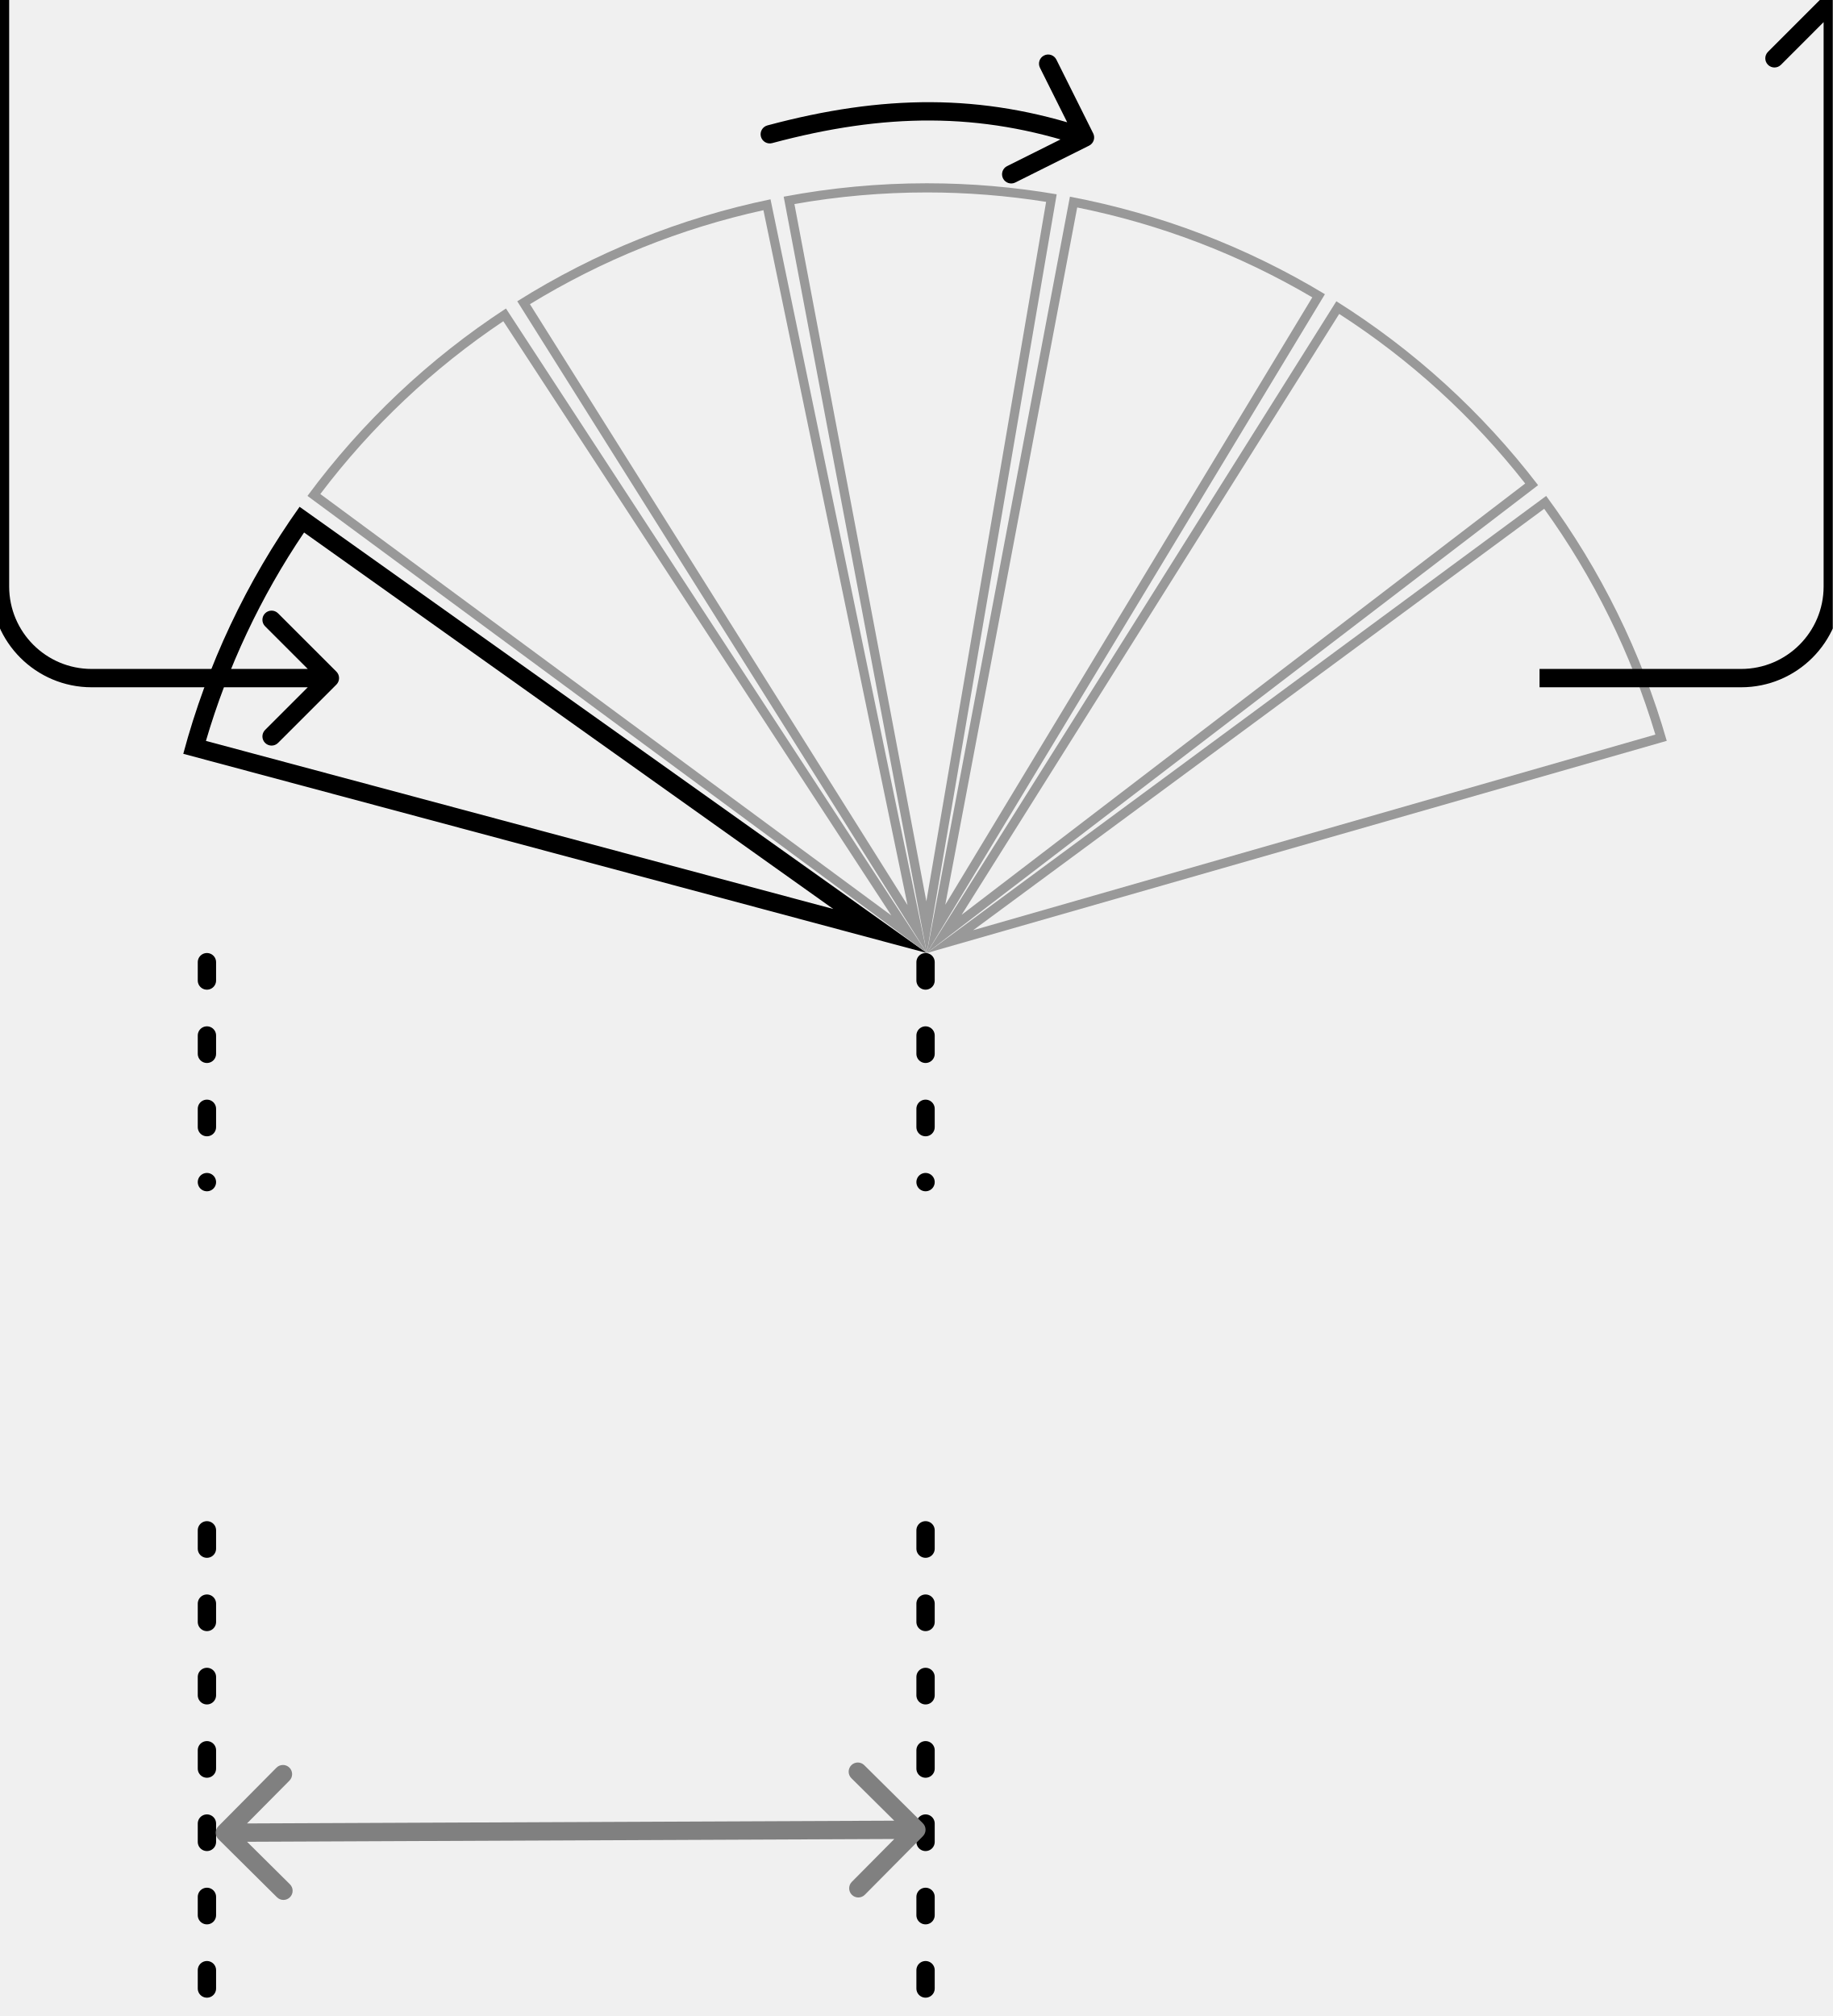
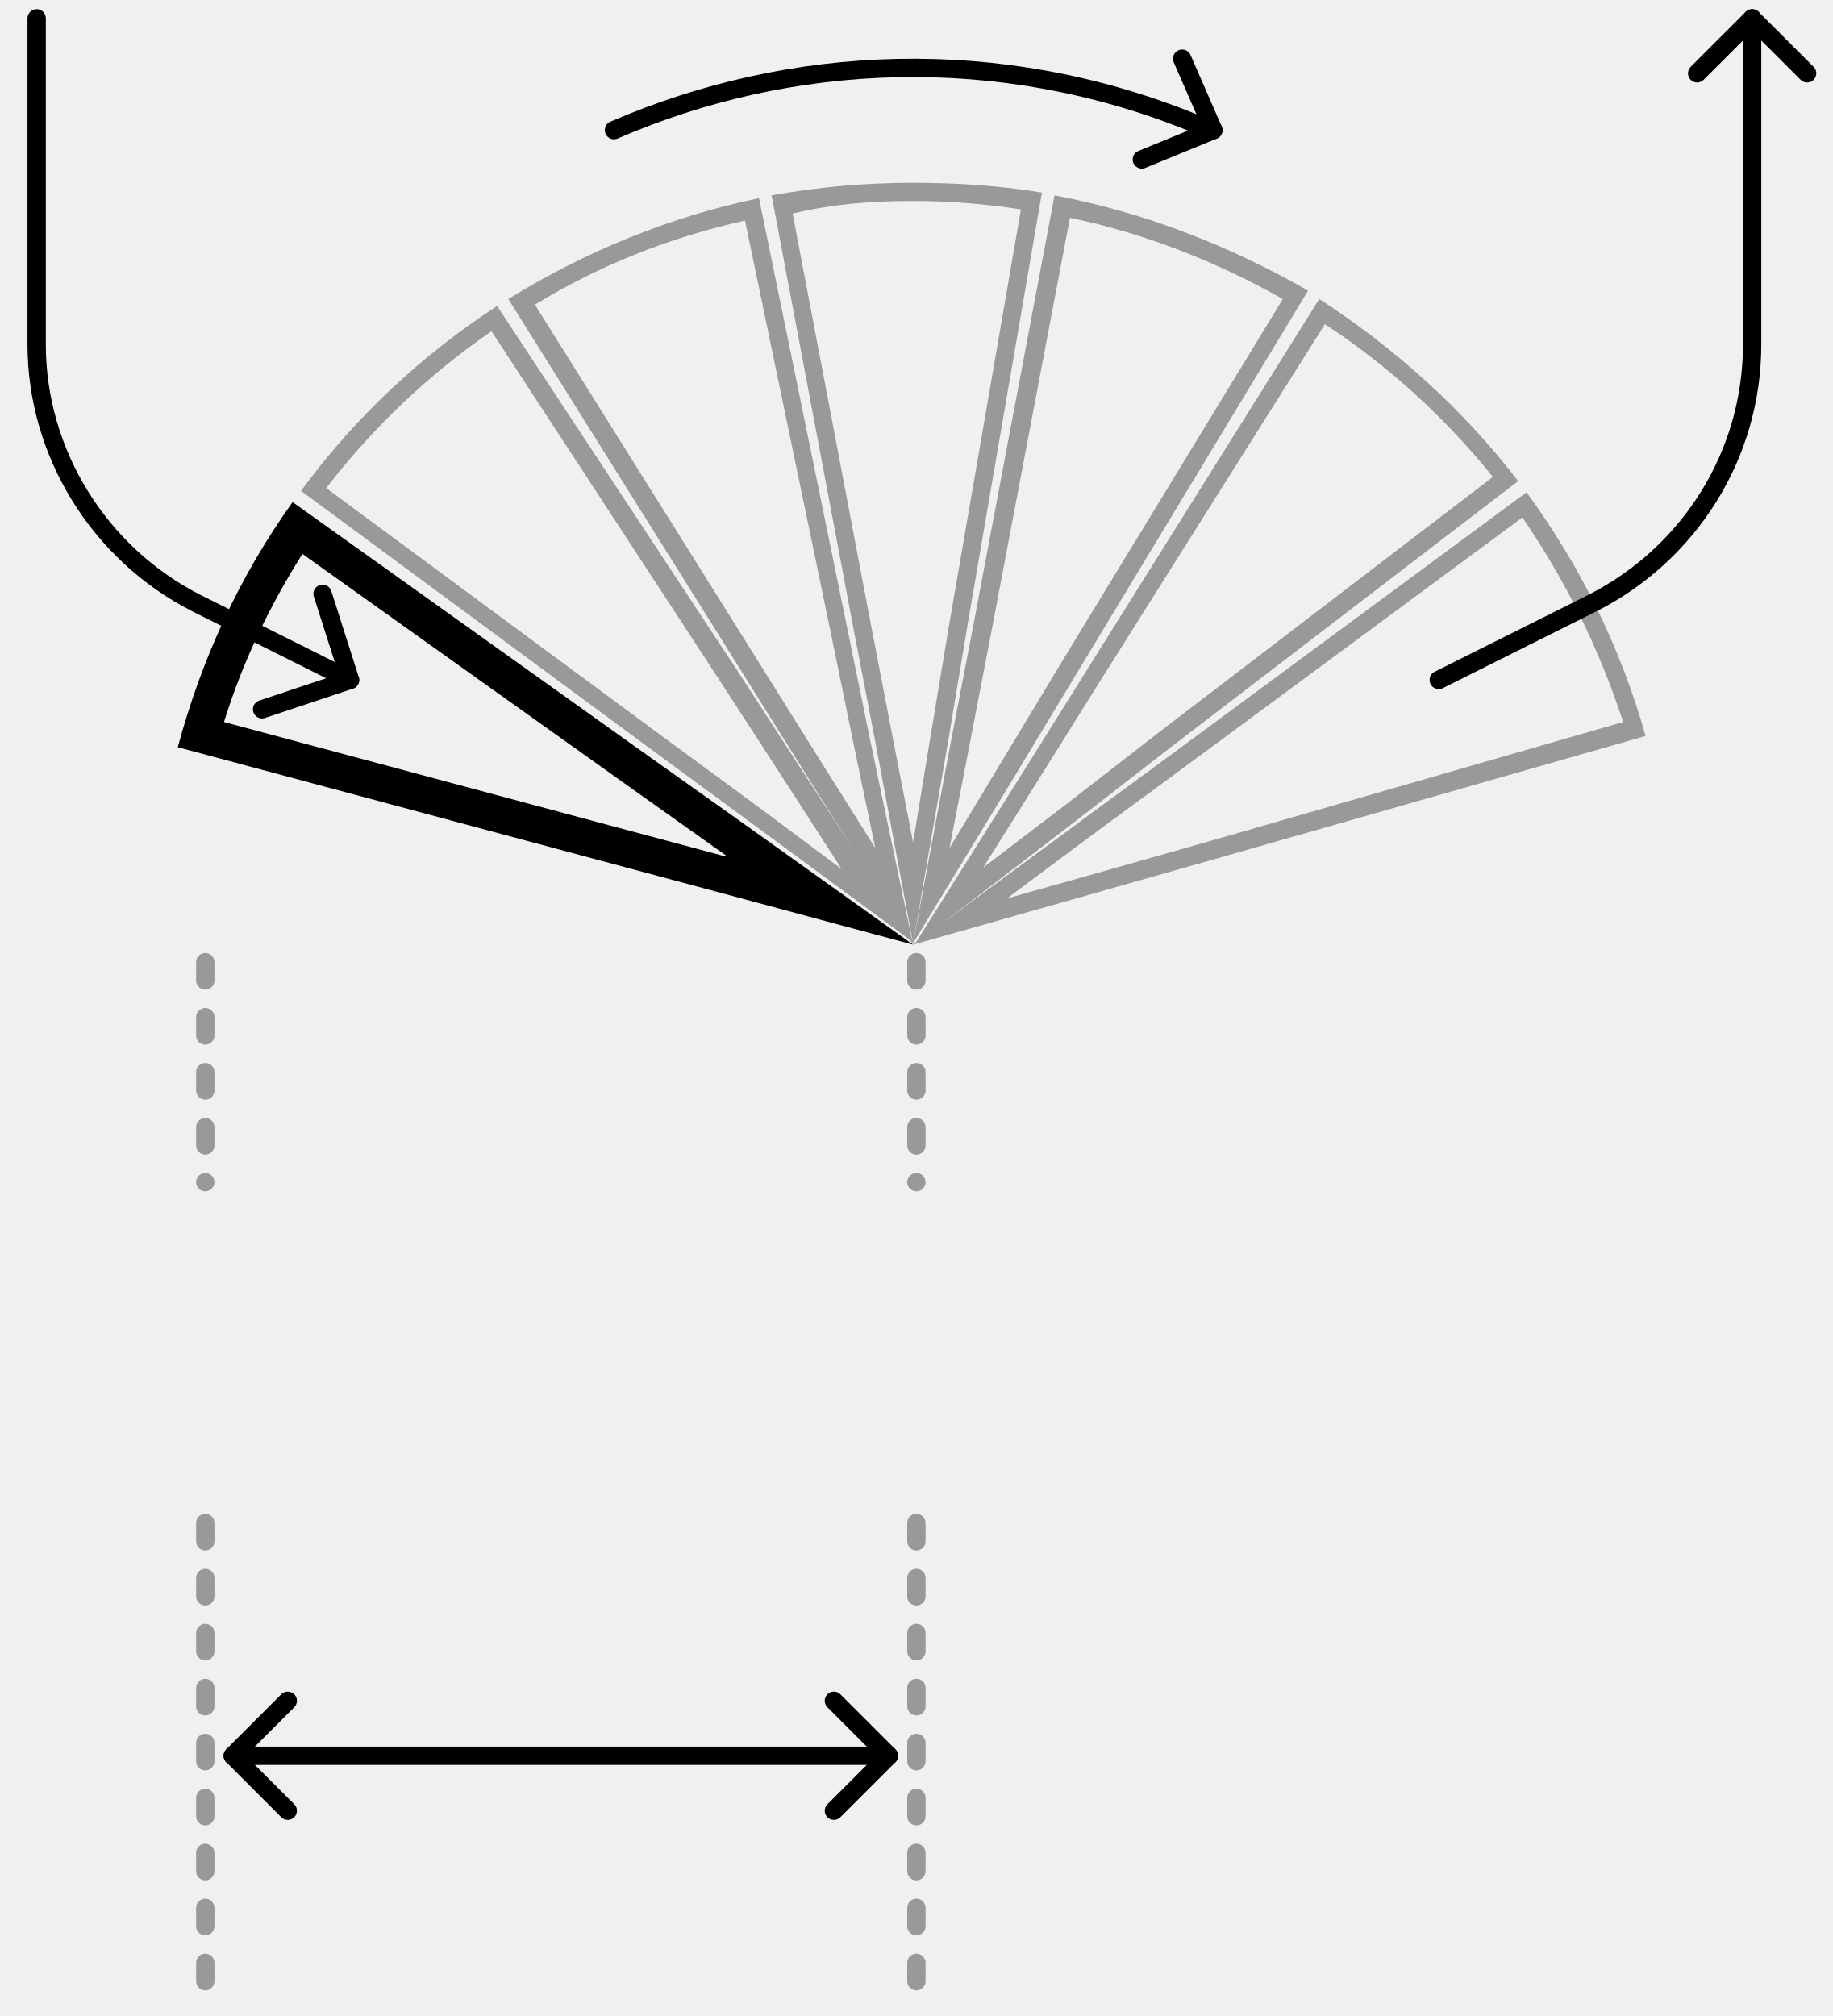
- <svg xmlns="http://www.w3.org/2000/svg" width="100" height="110" viewBox="0 0 100 110" fill="none">
-   <g clip-path="url(#clip0_769_36714)">
-     <line x1="50.5" y1="52.5" x2="50.5" y2="64.5" stroke="black" stroke-linecap="round" stroke-dasharray="1 3" />
-     <line x1="11.29" y1="52.5" x2="11.29" y2="64.5" stroke="black" stroke-linecap="round" stroke-dasharray="1 3" />
-     <line x1="50.5" y1="83.5" x2="50.5" y2="109.5" stroke="black" stroke-linecap="round" stroke-dasharray="1 3" />
-     <line x1="11.29" y1="83.5" x2="11.29" y2="108.5" stroke="black" stroke-linecap="round" stroke-dasharray="1 3" />
-     <path d="M50.355 100.189C50.55 99.993 50.548 99.676 50.352 99.482L47.156 96.314C46.96 96.119 46.644 96.121 46.449 96.317C46.255 96.513 46.256 96.829 46.452 97.024L49.293 99.84L46.477 102.681C46.282 102.877 46.284 103.193 46.48 103.388C46.676 103.582 46.992 103.581 47.187 103.385L50.355 100.189ZM11.915 99.647C11.721 99.843 11.722 100.16 11.918 100.354L15.114 103.523C15.31 103.717 15.627 103.716 15.821 103.519C16.016 103.323 16.014 103.007 15.818 102.812L12.978 99.996L15.794 97.156C15.988 96.96 15.987 96.643 15.791 96.448C15.595 96.254 15.278 96.255 15.084 96.451L11.915 99.647ZM49.998 99.337L12.268 99.499L12.273 100.499L50.002 100.337L49.998 99.337Z" fill="#808080" />
-     <path d="M16.591 29.055L45.467 49.598L11.236 40.426C12.428 36.372 14.225 32.556 16.591 29.055ZM16.346 27.653C13.444 31.732 11.295 36.295 10 41.13L50.569 52L16.346 27.653V27.653Z" fill="black" />
-     <path d="M27.462 17.527L48.633 49.95L17.477 26.956C20.266 23.269 23.622 20.101 27.462 17.527M27.606 16.833C23.415 19.569 19.748 23.033 16.776 27.059L50.568 52L27.606 16.833V16.833Z" fill="#999999" />
-     <path d="M41.654 11.469L49.516 49.384L28.914 16.598C32.858 14.185 37.139 12.461 41.654 11.469M42.041 10.875C37.141 11.891 32.461 13.775 28.223 16.438L50.569 52L42.041 10.875V10.875Z" fill="#999999" />
-     <path d="M50.569 10.5C52.742 10.5 54.929 10.673 57.078 11.014L50.544 49.18L43.345 11.133C45.725 10.713 48.153 10.5 50.569 10.5ZM50.569 10C47.954 10 45.34 10.244 42.76 10.732L50.568 51.999L57.655 10.602C55.31 10.201 52.939 10 50.568 10H50.569Z" fill="#999999" />
-     <path d="M58.774 11.32C63.306 12.233 67.617 13.882 71.602 16.225L51.576 49.366L58.774 11.32ZM58.377 10.732L50.569 52V52L72.29 16.053C68.006 13.465 63.294 11.663 58.377 10.732H58.377Z" fill="#999999" />
-     <path d="M73.069 17.129C76.954 19.635 80.364 22.745 83.217 26.382L52.468 49.916L73.069 17.129ZM72.914 16.438L50.569 51.999L83.921 26.473C80.879 22.499 77.151 19.1 72.914 16.438V16.438Z" fill="#999999" />
-     <path d="M84.254 27.761C86.954 31.512 88.993 35.653 90.32 40.081L53.098 50.755L84.254 27.761ZM84.362 27.06L50.569 52L90.941 40.423C89.561 35.612 87.333 31.086 84.362 27.06L84.362 27.06Z" fill="#999999" />
-     <path d="M41.871 6.843C41.604 6.915 41.446 7.189 41.517 7.456C41.589 7.722 41.863 7.881 42.129 7.809L41.871 6.843ZM59.423 7.947C59.67 7.824 59.77 7.524 59.647 7.277L57.637 3.251C57.514 3.004 57.213 2.903 56.966 3.027C56.719 3.15 56.619 3.45 56.742 3.697L58.529 7.276L54.95 9.063C54.703 9.186 54.603 9.486 54.726 9.734C54.85 9.981 55.15 10.081 55.397 9.958L59.423 7.947ZM59.358 7.026C53.563 5.09 48.172 5.155 41.871 6.843L42.129 7.809C48.277 6.162 53.464 6.112 59.041 7.974L59.358 7.026Z" fill="black" />
-     <path d="M18.354 37.354C18.549 37.158 18.549 36.842 18.354 36.646L15.172 33.465C14.976 33.269 14.66 33.269 14.464 33.465C14.269 33.66 14.269 33.976 14.464 34.172L17.293 37L14.464 39.828C14.269 40.024 14.269 40.34 14.464 40.535C14.66 40.731 14.976 40.731 15.172 40.535L18.354 37.354ZM-0.5 0V32H0.5V0H-0.5ZM5 37.5H18V36.5H5V37.5ZM-0.5 32C-0.5 35.038 1.962 37.5 5 37.5V36.5C2.515 36.5 0.5 34.485 0.5 32H-0.5Z" fill="black" />
-     <path d="M99.646 -0.354C99.842 -0.549 100.158 -0.549 100.354 -0.354L103.536 2.828C103.731 3.024 103.731 3.34 103.536 3.536C103.34 3.731 103.024 3.731 102.828 3.536L100 0.707L97.172 3.536C96.976 3.731 96.66 3.731 96.465 3.536C96.269 3.34 96.269 3.024 96.465 2.828L99.646 -0.354ZM100.5 7.89708e-08L100.5 32L99.5 32L99.5 -7.89708e-08L100.5 7.89708e-08ZM95 37.5L84 37.5L84 36.5L95 36.5L95 37.5ZM100.5 32C100.5 35.038 98.038 37.5 95 37.5L95 36.5C97.485 36.5 99.5 34.485 99.5 32L100.5 32Z" fill="black" />
+ <svg xmlns="http://www.w3.org/2000/svg" version="1.1" x="0px" y="0px" viewBox="0 0 100 110" style="enable-background:new 0 0 100 110;" xml:space="preserve">
+   <style type="text/css">
+ 	.st0{display:none;}
+ 	.st1{display:inline;fill:none;}
+ 	.st2{display:inline;fill:none;stroke:#808080;stroke-linecap:round;stroke-dasharray:0.1,2;}
+ 	.st3{display:inline;fill:#808080;}
+ 	.st4{display:inline;}
+ 	.st5{display:inline;fill:#999999;}
+ 	.st6{display:inline;fill:none;stroke:#000000;stroke-width:0.5;stroke-linecap:round;stroke-miterlimit:10;}
+ 	.st7{display:inline;fill:#FFFFFF;filter:url(#Adobe_OpacityMaskFilter);}
+ 	
+ 		.st8{display:inline;mask:url(#path-14-inside-1_769_36714_00000013188351081468255040000018032859806193806248_);stroke:#000000;stroke-width:2;}
+ 	.st9{fill:#999999;}
+ 	.st10{fill:none;stroke:#000000;stroke-linecap:round;stroke-linejoin:round;stroke-miterlimit:10;}
+ 	.st11{fill:none;stroke:#999999;stroke-linecap:round;stroke-miterlimit:10;stroke-dasharray:1,2;}
+ 	.st12{fill:none;stroke:#000000;stroke-linecap:round;stroke-miterlimit:10;}
+ </style>
+   <g id="Layer_1" class="st0">
+     <rect class="st1" width="100" height="110" />
+     <line class="st2" x1="50.5" y1="52.5" x2="50.5" y2="64.5" />
+     <line class="st2" x1="11.3" y1="52.5" x2="11.3" y2="64.5" />
+     <line class="st2" x1="51.3" y1="83.5" x2="51.3" y2="109.5" />
+     <line class="st2" x1="11.3" y1="83.5" x2="11.3" y2="108.5" />
+     <path class="st3" d="M51,100.2c0.1-0.1,0.1-0.3,0-0.4l-1.6-1.6c-0.1-0.1-0.3-0.1-0.4,0c-0.1,0.1-0.1,0.3,0,0.4l1.4,1.4l-1.4,1.4   c-0.1,0.1-0.1,0.3,0,0.4c0.1,0.1,0.3,0.1,0.4,0L51,100.2z M11.6,99.8c-0.1,0.1-0.1,0.3,0,0.4l1.6,1.6c0.1,0.1,0.3,0.1,0.4,0   c0.1-0.1,0.1-0.3,0-0.4l-1.4-1.4l1.4-1.4c0.1-0.1,0.1-0.3,0-0.4c-0.1-0.1-0.3-0.1-0.4,0L11.6,99.8z M50.8,99.8h-39v0.5h39V99.8z" />
+     <path class="st4" d="M16.6,29.1l28.9,20.5l-34.2-9.2C12.4,36.4,14.2,32.6,16.6,29.1z M16.3,27.7c-2.9,4.1-5.1,8.6-6.3,13.5L50.6,52   L16.3,27.7L16.3,27.7z" />
+     <path class="st5" d="M27.5,17.5l21.2,32.4L17.5,27C20.3,23.3,23.6,20.1,27.5,17.5 M27.6,16.8c-4.2,2.7-7.9,6.2-10.8,10.2L50.6,52   L27.6,16.8L27.6,16.8z" />
+     <path class="st5" d="M41.7,11.5l7.9,37.9L28.9,16.6C32.9,14.2,37.1,12.5,41.7,11.5 M42,10.9c-4.9,1-9.6,2.9-13.8,5.6L50.6,52   L42,10.9L42,10.9z" />
+     <path class="st5" d="M50.6,10.5c2.2,0,4.4,0.2,6.5,0.5l-6.5,38.2l-7.2-38C45.7,10.7,48.2,10.5,50.6,10.5z M50.6,10   c-2.6,0-5.2,0.2-7.8,0.7L50.6,52l7.1-41.4C55.3,10.2,52.9,10,50.6,10L50.6,10z" />
+     <path class="st5" d="M58.8,11.3c4.5,0.9,8.8,2.6,12.8,4.9l-20,33.1L58.8,11.3z M58.4,10.7L50.6,52l0,0l21.7-35.9   C68,13.5,63.3,11.7,58.4,10.7L58.4,10.7z" />
+     <path class="st5" d="M73.1,17.1c3.9,2.5,7.3,5.6,10.1,9.3L52.5,49.9L73.1,17.1z M72.9,16.4L50.6,52l33.4-25.5   C80.9,22.5,77.2,19.1,72.9,16.4L72.9,16.4z" />
+     <path class="st5" d="M84.3,27.8c2.7,3.8,4.7,7.9,6.1,12.3L53.1,50.8L84.3,27.8z M84.4,27.1L50.6,52l40.4-11.6   C89.6,35.6,87.3,31.1,84.4,27.1L84.4,27.1z" />
+     <path class="st6" d="M42,7.3c6.2-1.7,11.5-1.7,17.2,0.2" />
+     <defs>
+       <filter id="Adobe_OpacityMaskFilter" filterUnits="userSpaceOnUse" x="55.6" y="3.7" width="5.5" height="6.5">
+         <feColorMatrix type="matrix" values="1 0 0 0 0  0 1 0 0 0  0 0 1 0 0  0 0 0 1 0" />
+       </filter>
+     </defs>
+     <mask maskUnits="userSpaceOnUse" x="55.6" y="3.7" width="5.5" height="6.5" id="path-14-inside-1_769_36714_00000013188351081468255040000018032859806193806248_" class="st4">
+       <path style="fill:#FFFFFF;filter:url(#Adobe_OpacityMaskFilter);" d="M58.2,5l-0.4,0.2l1.2,2l-2.1,1.1l0.2,0.4l2.6-1.3L58.2,5z" />
+     </mask>
+     <path class="st8" d="M58.2,5l-0.4,0.2l1.2,2l-2.1,1.1l0.2,0.4l2.6-1.3L58.2,5z" />
+     <path class="st4" d="M99.8-0.2c0.1-0.1,0.3-0.1,0.4,0l1.6,1.6c0.1,0.1,0.1,0.3,0,0.4c-0.1,0.1-0.3,0.1-0.4,0L100,0.4l-1.4,1.4   c-0.1,0.1-0.3,0.1-0.4,0c-0.1-0.1-0.1-0.3,0-0.4L99.8-0.2z M100.2,0v32h-0.5V0L100.2,0z M95,37.2H84v-0.5h11V37.2z M100.2,32   c0,2.9-2.4,5.2-5.2,5.2v-0.5c2.6,0,4.8-2.1,4.8-4.8H100.2z" />
  </g>
-   <defs>
-     <clipPath id="clip0_769_36714">
-       <rect width="100" height="110" fill="white" />
-     </clipPath>
-   </defs>
+   <g id="Layer_2">
+     <g id="v-Lombardia" transform="translate(359.4686, 82.49499) scale(0.7641883)">
+       <g>
+         <path d="M-448.8-68.4l23.3,16.6l6.9,4.9l0.1,0.1l-0.1,0l-8.2-2.2l-27.6-7.4C-453.1-60.6-451.2-64.6-448.8-68.4 M-449.5-72.1     c-3.8,5.3-6.5,11.2-8.2,17.5l30.2,8.1l8.2,2.2l14.1,3.8l-11.9-8.5l-6.9-4.9L-449.5-72.1L-449.5-72.1z" />
+       </g>
+       <g>
+         <path class="st9" d="M-435.3-84.3l16.4,25.1l4.6,7.1l4,6.2l-5.9-4.4l-6.8-5l-24.1-17.8C-443.8-77.4-439.8-81.2-435.3-84.3      M-434.9-86.1c-5.4,3.5-10.2,8-14,13.2l25.2,18.6l6.8,5l11.8,8.7l-8-12.3l-4.6-7.1L-434.9-86.1L-434.9-86.1z" />
+       </g>
+       <g>
+         <path class="st9" d="M-417.2-92.2l6.1,29.3l1.7,8.3l1.5,7.2l-3.9-6.2l-4.5-7.2l-15.9-25.4C-427.6-89-422.6-91-417.2-92.2      M-416.2-93.8c-6.3,1.3-12.4,3.8-17.9,7.2l16.6,26.5l4.5,7.2l7.8,12.4l-3-14.3l-1.7-8.3L-416.2-93.8L-416.2-93.8z" />
+       </g>
+       <g>
+         <path class="st9" d="M-405.2-93.6c2.6,0,5.1,0.2,7.7,0.6l-5.1,29.5l-1.4,8.4l-1.2,7.3l-1.4-7.2l-1.6-8.3l-5.6-29.4     C-410.9-93.4-408.1-93.6-405.2-93.6 M-405.2-94.9c-3.4,0-6.8,0.3-10.1,0.9l5.8,30.7l1.6,8.3l2.7,14.4l2.5-14.4l1.4-8.4l5.3-30.8     C-399-94.7-402.1-94.9-405.2-94.9L-405.2-94.9z" />
+       </g>
+       <g>
+         <path class="st9" d="M-394-92.4c5.3,1.1,10.4,3.1,15.2,5.8L-394.4-61l-4.4,7.3l-3.8,6.3l1.4-7.2l1.6-8.3L-394-92.4 M-395.1-94     l-5.8,30.7l-1.6,8.3l-2.7,14.4l7.6-12.5l4.4-7.3l16.2-26.8C-382.6-90.4-388.7-92.8-395.1-94L-395.1-94z" />
+       </g>
+       <g>
+         <path class="st9" d="M-375.8-84.8c4.6,3,8.6,6.7,12,10.9l-23.8,18.2l-6.7,5.2l-5.9,4.5l3.9-6.2l4.5-7.2L-375.8-84.8 M-376.2-86.6     l-16.6,26.5l-4.5,7.2l-7.8,12.4l11.6-8.9l6.7-5.2l24.8-19C-365.9-78.7-370.8-83.1-376.2-86.6L-376.2-86.6z" />
+       </g>
+       <g>
+         <path class="st9" d="M-361.7-71c3.1,4.5,5.5,9.4,7.2,14.6l-28.8,8.3l-8.1,2.3l-7.1,2l5.9-4.4l6.8-5L-361.7-71 M-361.4-72.8     l-25.2,18.6l-6.8,5l-11.8,8.7l14.1-4l8.1-2.3l30.1-8.6C-354.7-61.8-357.6-67.6-361.4-72.8L-361.4-72.8z" />
+       </g>
+     </g>
+     <polyline class="st10" points="45.5,92.8 48.5,95.8 45.5,98.8  " />
+     <polyline class="st10" points="15.7,98.8 12.7,95.8 15.7,92.8  " />
+     <polyline class="st10" points="92.6,4 95.6,1 98.6,4  " />
+     <g>
+       <polyline class="st10" points="64.5,3.2 66.2,7.1 62.3,8.7   " />
+       <path class="st10" d="M66.2,7.1c-0.3-0.2-0.7-0.3-1.1-0.4C54.5,2.4,43.2,2.9,33.5,7.1" />
+     </g>
+     <line class="st11" x1="50" y1="52.5" x2="50" y2="64.5" />
+     <line class="st11" x1="11.2" y1="52.5" x2="11.2" y2="64.5" />
+     <line class="st11" x1="50" y1="83.1" x2="50" y2="108.5" />
+     <line class="st11" x1="11.2" y1="83.1" x2="11.2" y2="108.5" />
+     <line class="st10" x1="12.7" y1="95.8" x2="48.5" y2="95.8" />
+     <path class="st12" d="M78.5,37.1l8.4-4.2c5.3-2.7,8.7-8.1,8.7-14.1V1" />
+     <path class="st12" d="M19.1,37.1l-8.4-4.2C5.4,30.2,2,24.7,2,18.8V1" />
+     <polyline class="st10" points="17.6,32.4 19.1,37.1 14.3,38.7  " />
+   </g>
</svg>
